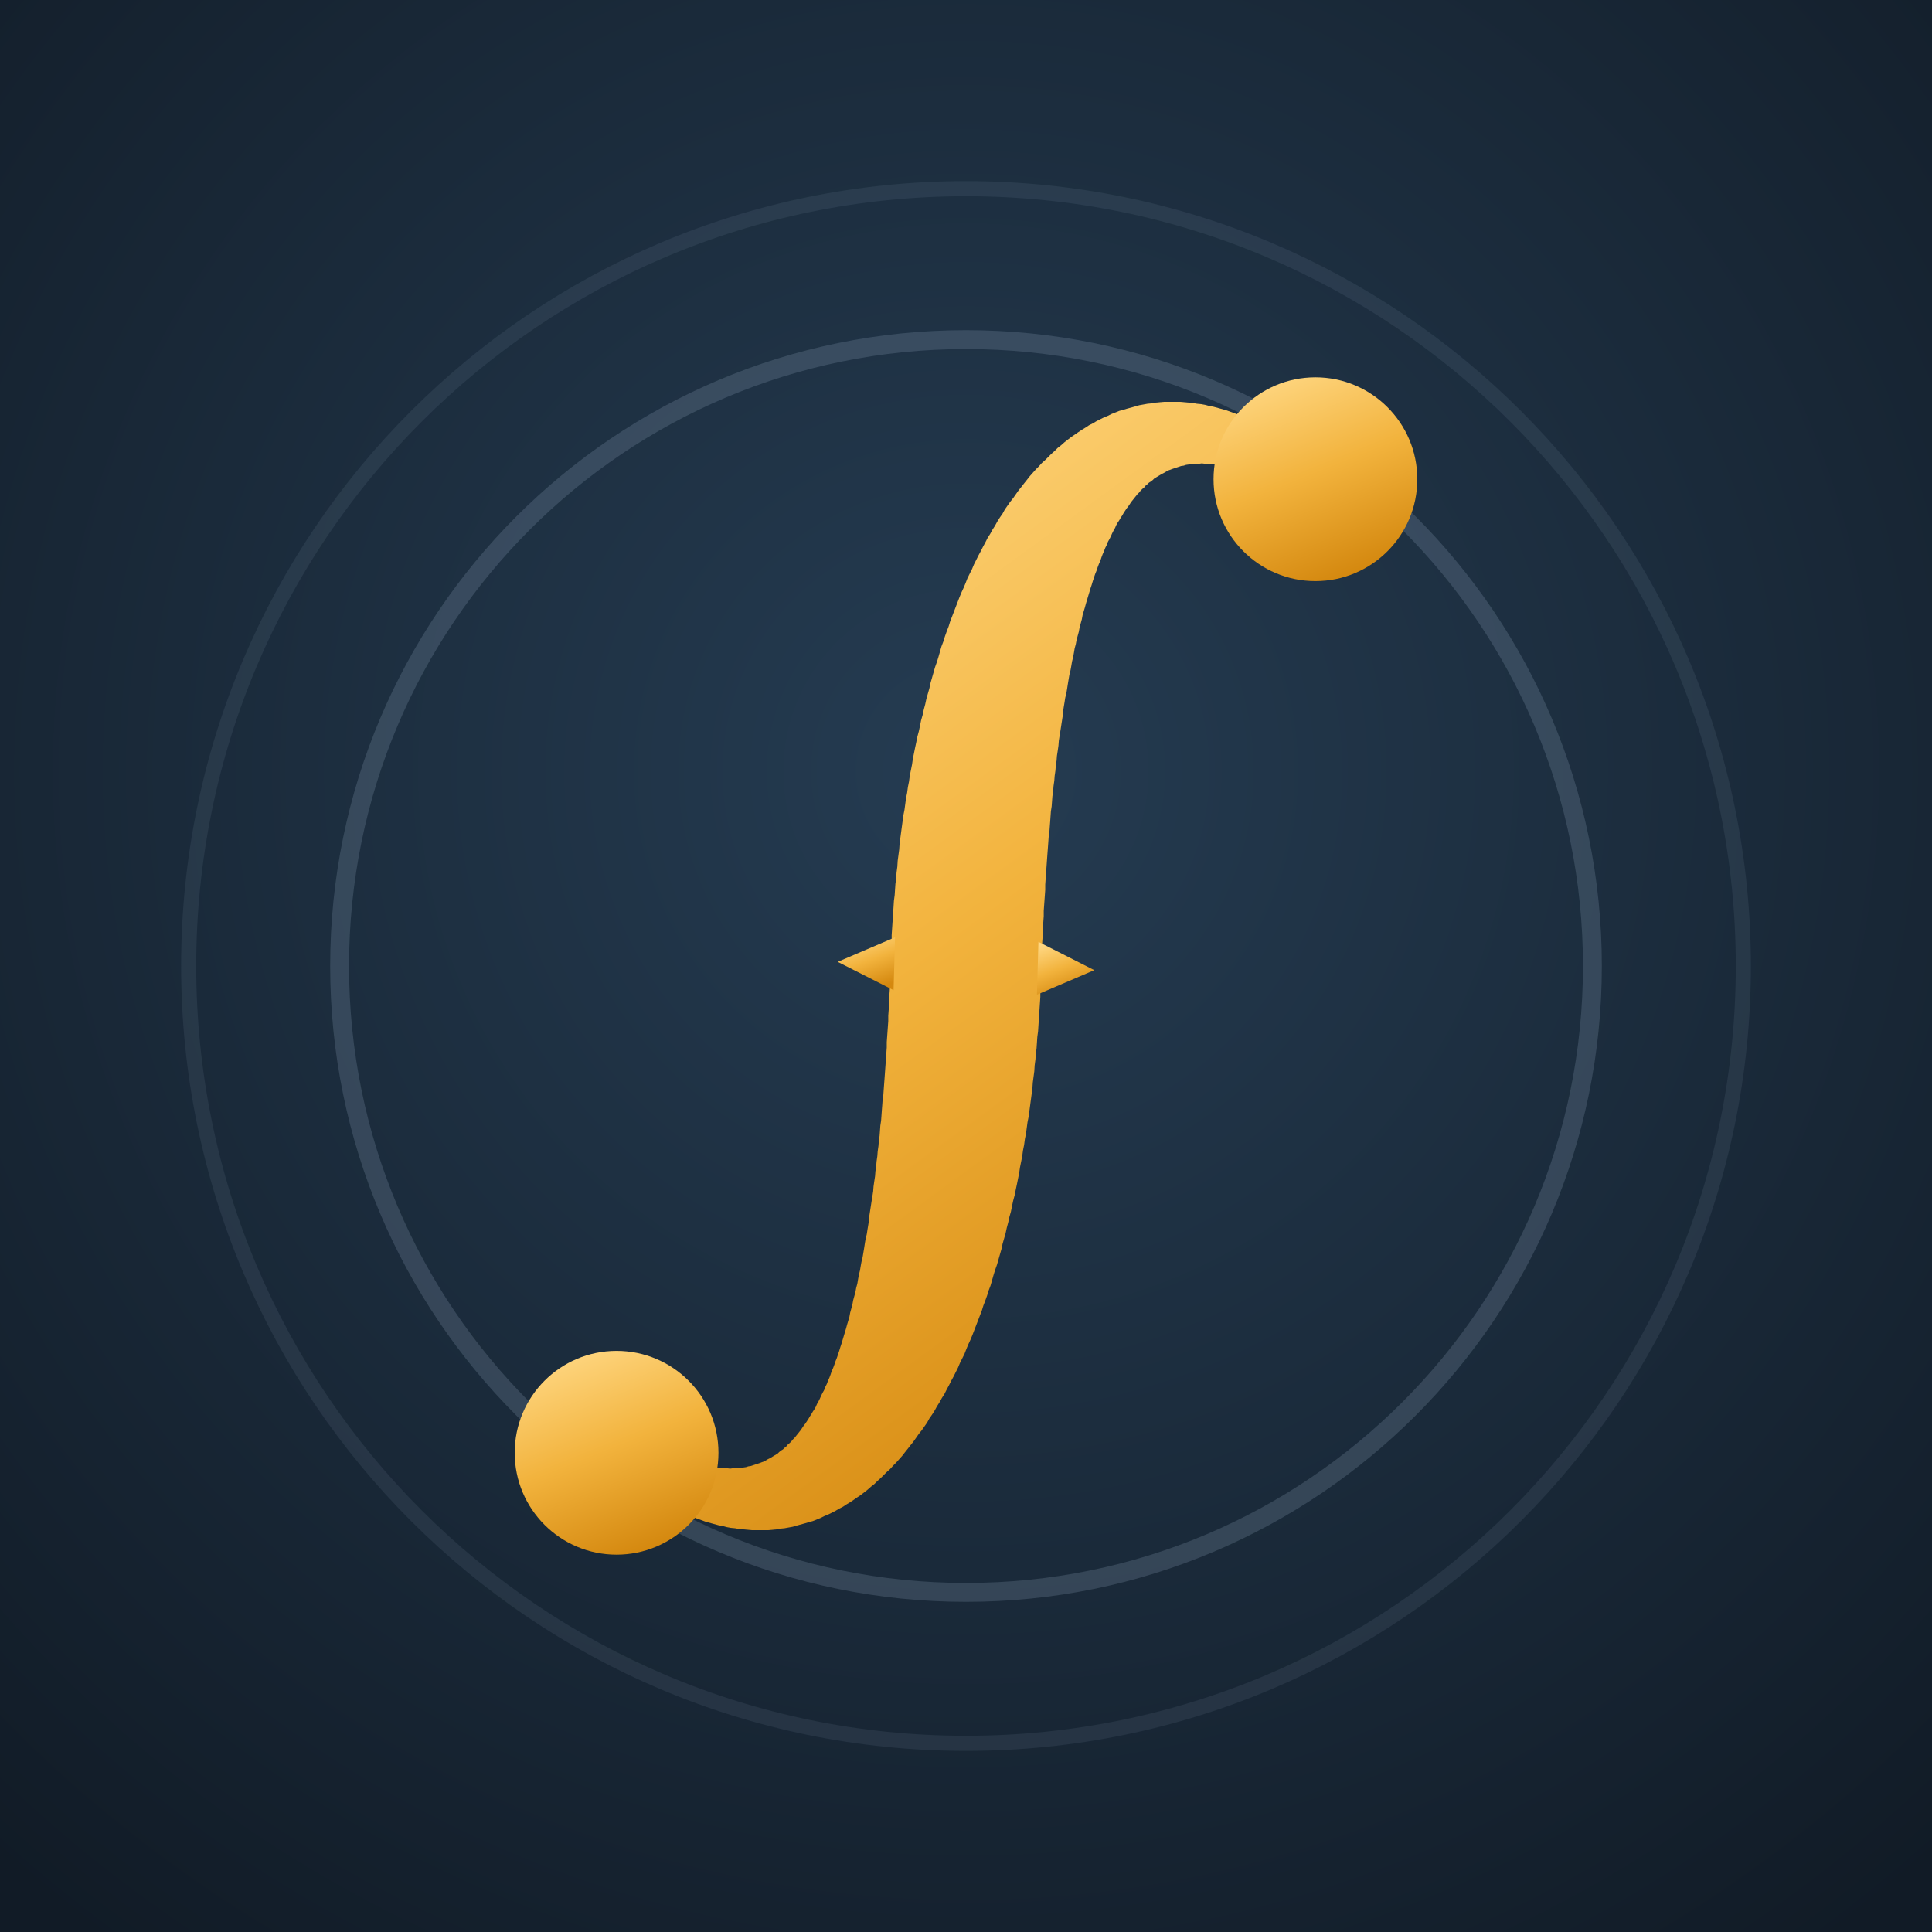
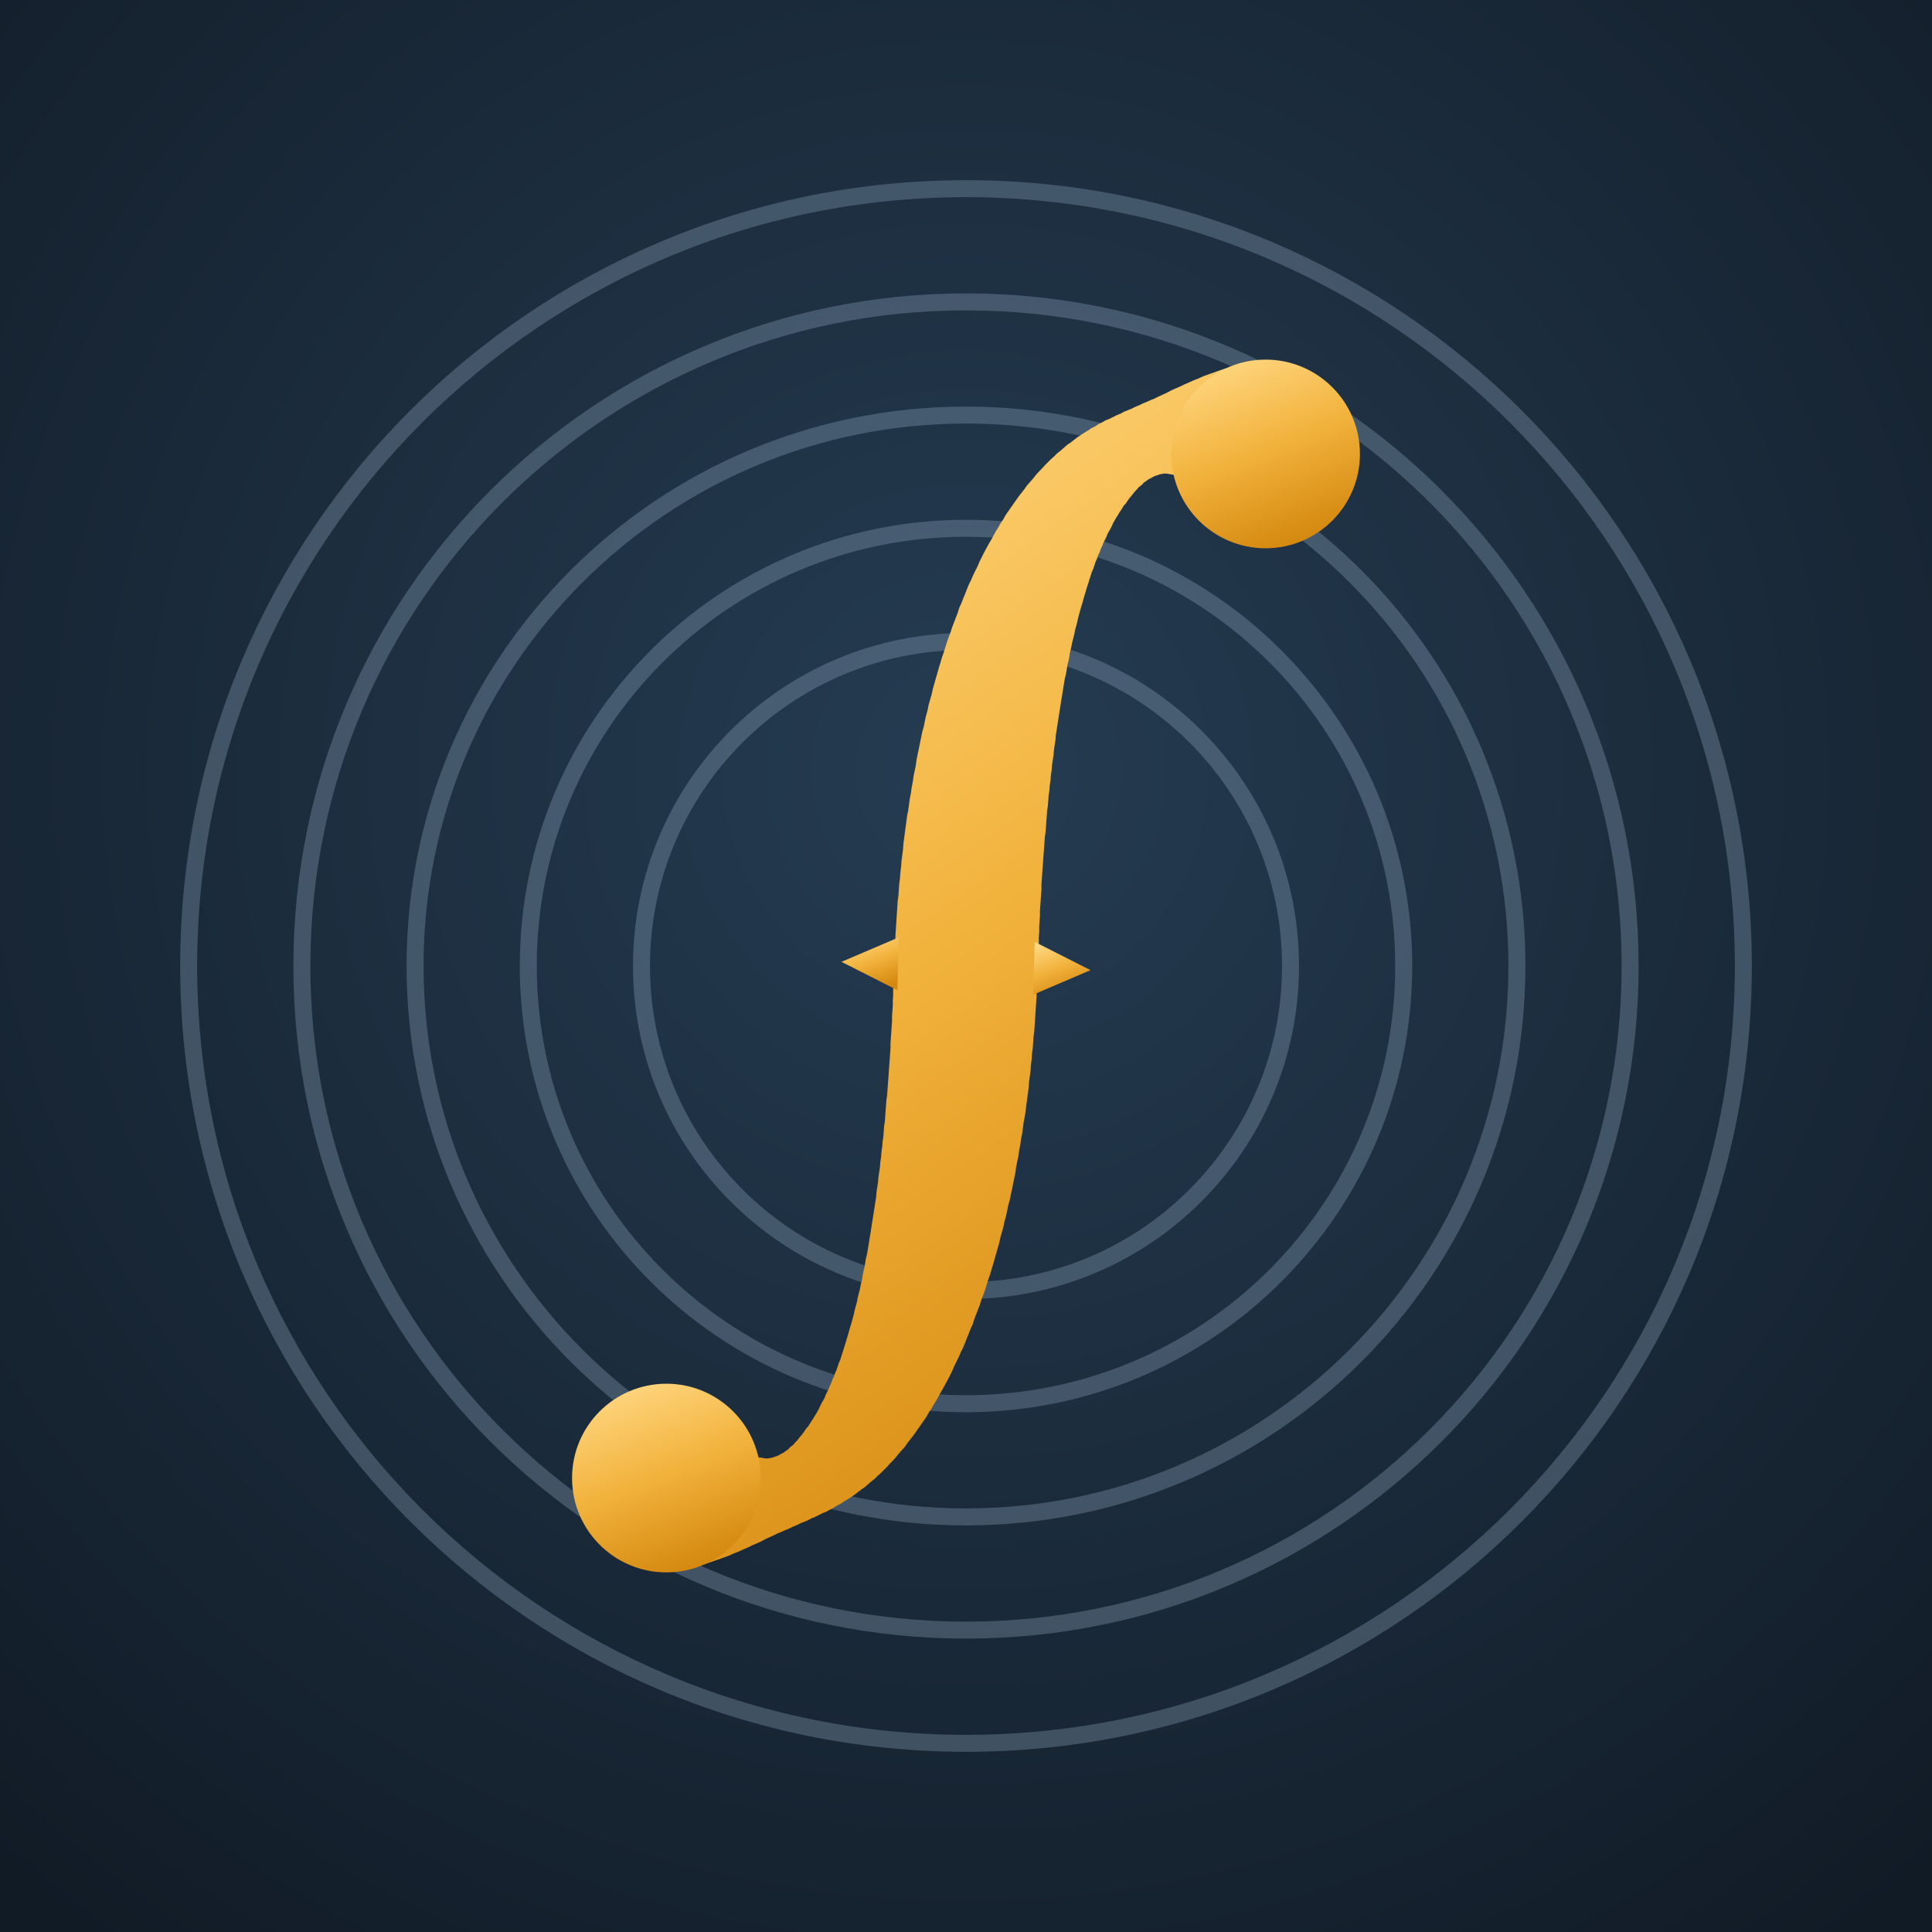
<svg xmlns="http://www.w3.org/2000/svg" viewBox="0 0 512 512">
  <defs>
    <radialGradient id="bg" cx="50%" cy="40%" r="75%">
      <stop offset="0" stop-color="#253c52" />
      <stop offset="1" stop-color="#111b26" />
    </radialGradient>
    <linearGradient id="rosin" x1="0.2" y1="0" x2="0.6" y2="1">
      <stop offset="0" stop-color="#ffd884" />
      <stop offset="0.5" stop-color="#f2b33d" />
      <stop offset="1" stop-color="#d4880f" />
    </linearGradient>
  </defs>
  <rect width="512" height="512" fill="url(#bg)" />
-   <g fill="none" stroke="#9fb6cc" stroke-linecap="round">
-     <circle cx="256" cy="256" r="166" stroke-width="5" opacity="0.20" />
-     <circle cx="256" cy="256" r="206" stroke-width="4" opacity="0.10" />
+   <g fill="none" stroke="#9fb6cc" stroke-width="4.5" opacity="0.30">
+     <circle cx="256" cy="256" r="86" />
+     <circle cx="256" cy="256" r="116" />
+     <circle cx="256" cy="256" r="146" />
+     <circle cx="256" cy="256" r="176" />
+     <circle cx="256" cy="256" r="206" />
  </g>
  <g fill="url(#rosin)">
-     <path d="M338.3 114.5 L337.1 113.9 L336.0 113.3 L334.9 112.8 L333.8 112.2 L332.6 111.7 L331.5 111.2 L330.4 110.7 L329.3 110.3 L328.2 109.9 L327.1 109.5 L326.0 109.1 L324.9 108.7 L323.8 108.4 L322.7 108.1 L321.6 107.8 L320.5 107.6 L319.4 107.3 L318.3 107.1 L317.2 107.0 L316.1 106.8 L315.0 106.7 L313.9 106.6 L312.8 106.5 L311.7 106.5 L310.6 106.5 L309.5 106.5 L308.4 106.5 L307.3 106.6 L306.2 106.7 L305.2 106.9 L304.1 107.0 L303.0 107.2 L301.9 107.4 L300.9 107.7 L299.8 108.0 L298.7 108.3 L297.7 108.6 L296.6 108.9 L295.6 109.3 L294.6 109.7 L293.6 110.2 L292.6 110.6 L291.6 111.1 L290.6 111.6 L289.6 112.2 L288.6 112.7 L287.7 113.3 L286.7 113.9 L285.8 114.5 L284.8 115.2 L283.9 115.8 L283.0 116.5 L282.1 117.2 L281.2 118.0 L280.3 118.7 L279.5 119.5 L278.6 120.3 L277.8 121.1 L277.0 121.9 L276.1 122.7 L275.3 123.6 L274.5 124.4 L273.7 125.3 L272.9 126.2 L272.2 127.1 L271.4 128.1 L270.7 129.0 L269.9 130.0 L269.2 131.0 L268.5 132.0 L267.7 133.0 L267.0 134.0 L266.3 135.0 L265.7 136.1 L265.0 137.1 L264.3 138.2 L263.7 139.3 L263.0 140.4 L262.4 141.5 L261.7 142.6 L261.1 143.8 L260.5 144.9 L259.9 146.1 L259.3 147.2 L258.7 148.4 L258.1 149.6 L257.6 150.8 L257.0 152.0 L256.4 153.2 L255.9 154.5 L255.4 155.7 L254.8 157.0 L254.3 158.2 L253.8 159.5 L253.3 160.8 L252.8 162.1 L252.3 163.4 L251.8 164.7 L251.4 166.0 L250.9 167.3 L250.4 168.7 L250.0 170.0 L249.5 171.3 L249.1 172.7 L248.7 174.1 L248.3 175.4 L247.8 176.8 L247.4 178.2 L247.0 179.6 L246.6 181.0 L246.3 182.4 L245.9 183.8 L245.5 185.2 L245.2 186.6 L244.8 188.1 L244.5 189.5 L244.1 190.9 L243.8 192.4 L243.5 193.8 L243.1 195.3 L242.8 196.8 L242.5 198.2 L242.2 199.7 L241.9 201.2 L241.7 202.6 L241.4 204.1 L241.1 205.6 L240.9 207.1 L240.6 208.6 L240.4 210.1 L240.1 211.6 L239.9 213.1 L239.7 214.6 L239.4 216.1 L239.2 217.6 L239.0 219.1 L238.8 220.6 L238.6 222.1 L238.4 223.6 L238.3 225.1 L238.1 226.6 L237.9 228.1 L237.8 229.7 L237.6 231.2 L237.5 232.7 L237.3 234.2 L237.2 235.7 L237.1 237.2 L236.9 238.7 L236.8 240.3 L236.7 241.8 L236.6 243.3 L236.5 244.8 L236.4 246.3 L236.3 247.8 L236.3 249.3 L236.2 250.8 L236.1 252.3 L236.1 253.8 L236.0 255.3 L236.0 256.7 L235.9 258.1 L235.9 259.5 L235.8 260.9 L235.8 262.3 L235.7 263.7 L235.6 265.1 L235.6 266.5 L235.5 267.8 L235.4 269.2 L235.4 270.6 L235.3 272.0 L235.2 273.4 L235.1 274.8 L235.0 276.2 L235.0 277.6 L234.9 279.0 L234.8 280.4 L234.7 281.8 L234.6 283.2 L234.5 284.6 L234.4 286.0 L234.3 287.3 L234.2 288.7 L234.1 290.1 L233.9 291.5 L233.8 292.9 L233.7 294.2 L233.6 295.6 L233.5 297.0 L233.3 298.3 L233.2 299.7 L233.1 301.0 L232.9 302.4 L232.8 303.7 L232.6 305.1 L232.5 306.4 L232.3 307.8 L232.2 309.1 L232.0 310.4 L231.9 311.7 L231.7 313.0 L231.5 314.4 L231.4 315.7 L231.2 317.0 L231.0 318.2 L230.8 319.5 L230.6 320.8 L230.4 322.1 L230.3 323.3 L230.1 324.6 L229.9 325.8 L229.7 327.1 L229.4 328.3 L229.2 329.5 L229.0 330.8 L228.8 332.0 L228.6 333.2 L228.3 334.4 L228.1 335.5 L227.9 336.7 L227.6 337.9 L227.4 339.0 L227.2 340.2 L226.9 341.3 L226.7 342.4 L226.4 343.5 L226.1 344.6 L225.9 345.7 L225.6 346.8 L225.3 347.9 L225.1 349.0 L224.8 350.0 L224.5 351.0 L224.2 352.1 L223.9 353.1 L223.6 354.1 L223.3 355.1 L223.0 356.1 L222.7 357.0 L222.4 358.0 L222.1 358.9 L221.8 359.8 L221.4 360.8 L221.1 361.7 L220.8 362.5 L220.4 363.4 L220.1 364.3 L219.8 365.1 L219.4 366.0 L219.1 366.8 L218.7 367.6 L218.4 368.4 L218.0 369.1 L217.6 369.9 L217.3 370.6 L216.9 371.4 L216.5 372.1 L216.2 372.8 L215.8 373.5 L215.4 374.1 L215.0 374.8 L214.6 375.4 L214.2 376.1 L213.8 376.7 L213.4 377.3 L213.0 377.8 L212.6 378.4 L212.2 379.0 L211.8 379.5 L211.4 380.0 L211.0 380.5 L210.6 381.0 L210.1 381.5 L209.7 382.0 L209.3 382.4 L208.8 382.8 L208.4 383.3 L207.9 383.7 L207.5 384.1 L207.0 384.4 L206.5 384.8 L206.1 385.2 L205.6 385.5 L205.1 385.8 L204.6 386.1 L204.1 386.4 L203.5 386.7 L203.0 387.0 L202.5 387.3 L201.9 387.5 L201.4 387.7 L200.8 387.9 L200.2 388.1 L199.6 388.3 L199.0 388.5 L198.3 388.6 L197.7 388.8 L197.0 388.9 L196.3 389.0 L195.6 389.0 L194.9 389.1 L194.2 389.1 L193.5 389.2 L192.7 389.1 L191.9 389.1 L191.1 389.1 L190.3 389.0 L189.5 388.9 L188.7 388.7 L187.8 388.6 L187.0 388.4 L186.1 388.2 L185.2 387.9 L184.3 387.7 L183.4 387.4 L182.4 387.1 L181.5 386.7 L180.5 386.3 L179.5 385.9 L173.7 397.5 L174.9 398.1 L176.0 398.7 L177.1 399.2 L178.2 399.8 L179.4 400.3 L180.5 400.8 L181.6 401.3 L182.7 401.7 L183.8 402.1 L184.9 402.5 L186.0 402.9 L187.1 403.3 L188.2 403.6 L189.3 403.9 L190.4 404.2 L191.5 404.4 L192.6 404.7 L193.7 404.9 L194.8 405.0 L195.9 405.2 L197.0 405.3 L198.1 405.4 L199.2 405.5 L200.3 405.5 L201.4 405.5 L202.5 405.5 L203.6 405.5 L204.7 405.4 L205.8 405.3 L206.8 405.1 L207.9 405.0 L209.0 404.8 L210.1 404.6 L211.1 404.3 L212.2 404.0 L213.3 403.7 L214.3 403.4 L215.4 403.1 L216.4 402.7 L217.4 402.3 L218.4 401.8 L219.4 401.4 L220.4 400.9 L221.4 400.4 L222.4 399.8 L223.4 399.3 L224.3 398.7 L225.3 398.1 L226.2 397.5 L227.2 396.8 L228.1 396.2 L229.0 395.5 L229.9 394.8 L230.8 394.0 L231.7 393.3 L232.5 392.5 L233.4 391.7 L234.2 390.9 L235.0 390.1 L235.9 389.3 L236.7 388.4 L237.5 387.6 L238.3 386.7 L239.1 385.8 L239.8 384.9 L240.6 383.9 L241.3 383.0 L242.1 382.0 L242.8 381.0 L243.5 380.0 L244.3 379.0 L245.0 378.0 L245.7 377.0 L246.3 375.9 L247.0 374.9 L247.7 373.8 L248.3 372.7 L249.0 371.6 L249.6 370.5 L250.3 369.4 L250.9 368.2 L251.5 367.1 L252.1 365.9 L252.7 364.8 L253.3 363.6 L253.9 362.4 L254.4 361.2 L255.0 360.0 L255.6 358.8 L256.1 357.5 L256.6 356.3 L257.2 355.0 L257.7 353.8 L258.2 352.5 L258.7 351.2 L259.2 349.9 L259.7 348.6 L260.2 347.3 L260.6 346.0 L261.1 344.7 L261.6 343.3 L262.0 342.0 L262.5 340.7 L262.9 339.3 L263.3 337.9 L263.7 336.6 L264.2 335.2 L264.6 333.8 L265.0 332.4 L265.4 331.0 L265.7 329.6 L266.1 328.2 L266.5 326.8 L266.8 325.4 L267.2 323.9 L267.5 322.5 L267.9 321.1 L268.2 319.6 L268.5 318.2 L268.9 316.7 L269.2 315.2 L269.5 313.8 L269.8 312.3 L270.1 310.8 L270.3 309.4 L270.6 307.9 L270.9 306.4 L271.1 304.9 L271.4 303.4 L271.6 301.9 L271.9 300.4 L272.1 298.9 L272.3 297.4 L272.6 295.9 L272.8 294.4 L273.0 292.9 L273.2 291.4 L273.4 289.9 L273.6 288.4 L273.7 286.9 L273.9 285.4 L274.1 283.9 L274.2 282.3 L274.4 280.8 L274.5 279.3 L274.7 277.8 L274.8 276.3 L274.9 274.8 L275.1 273.3 L275.2 271.7 L275.3 270.2 L275.4 268.7 L275.5 267.2 L275.6 265.7 L275.7 264.2 L275.7 262.7 L275.8 261.2 L275.9 259.7 L275.9 258.2 L276.0 256.7 L276.0 255.3 L276.1 253.9 L276.1 252.5 L276.2 251.1 L276.2 249.7 L276.3 248.3 L276.4 246.9 L276.4 245.5 L276.5 244.2 L276.6 242.8 L276.6 241.4 L276.7 240.0 L276.8 238.6 L276.9 237.2 L277.0 235.8 L277.0 234.4 L277.1 233.0 L277.2 231.6 L277.3 230.2 L277.4 228.8 L277.5 227.4 L277.6 226.0 L277.7 224.7 L277.8 223.3 L277.9 221.9 L278.1 220.5 L278.2 219.1 L278.3 217.8 L278.4 216.4 L278.5 215.0 L278.7 213.7 L278.8 212.3 L278.9 211.0 L279.1 209.6 L279.2 208.3 L279.4 206.9 L279.5 205.6 L279.7 204.2 L279.8 202.9 L280.0 201.6 L280.1 200.3 L280.3 199.0 L280.5 197.6 L280.6 196.3 L280.8 195.0 L281.0 193.8 L281.2 192.5 L281.4 191.2 L281.6 189.9 L281.7 188.7 L281.9 187.4 L282.1 186.2 L282.3 184.9 L282.6 183.7 L282.8 182.5 L283.0 181.2 L283.2 180.0 L283.4 178.8 L283.7 177.6 L283.9 176.5 L284.1 175.3 L284.4 174.1 L284.6 173.0 L284.8 171.8 L285.1 170.7 L285.3 169.6 L285.6 168.5 L285.9 167.4 L286.1 166.3 L286.4 165.2 L286.7 164.1 L286.9 163.0 L287.2 162.0 L287.5 161.0 L287.8 159.9 L288.1 158.9 L288.4 157.9 L288.7 156.9 L289.0 155.9 L289.3 155.0 L289.6 154.0 L289.9 153.1 L290.2 152.2 L290.6 151.2 L290.9 150.3 L291.2 149.5 L291.6 148.6 L291.9 147.7 L292.2 146.9 L292.6 146.0 L292.9 145.2 L293.3 144.4 L293.6 143.6 L294.0 142.9 L294.4 142.1 L294.7 141.4 L295.1 140.6 L295.5 139.9 L295.8 139.2 L296.2 138.5 L296.6 137.9 L297.0 137.2 L297.4 136.6 L297.8 135.9 L298.2 135.3 L298.6 134.7 L299.0 134.2 L299.4 133.6 L299.8 133.0 L300.2 132.5 L300.6 132.0 L301.0 131.5 L301.4 131.0 L301.9 130.5 L302.3 130.0 L302.7 129.6 L303.2 129.2 L303.6 128.7 L304.1 128.3 L304.5 127.9 L305.0 127.6 L305.5 127.2 L305.9 126.8 L306.4 126.5 L306.9 126.2 L307.4 125.9 L307.9 125.6 L308.5 125.3 L309.0 125.0 L309.5 124.7 L310.1 124.5 L310.6 124.3 L311.2 124.1 L311.8 123.9 L312.4 123.7 L313.0 123.5 L313.7 123.4 L314.3 123.2 L315.0 123.1 L315.7 123.0 L316.4 123.0 L317.1 122.9 L317.8 122.9 L318.5 122.8 L319.3 122.9 L320.1 122.9 L320.9 122.9 L321.7 123.0 L322.5 123.1 L323.3 123.3 L324.2 123.4 L325.0 123.6 L325.9 123.8 L326.8 124.1 L327.7 124.3 L328.6 124.6 L329.6 124.9 L330.5 125.3 L331.5 125.7 L332.5 126.1 Z" />
-     <circle cx="348.6" cy="127.0" r="27" />
-     <circle cx="163.4" cy="385.0" r="27" />
-     <path d="M237.2 248.4 L222.0 254.9 L236.8 262.4 Z" />
-     <path d="M275.2 249.6 L290.0 257.1 L274.8 263.6 Z" />
+     <path d="M346.3 98.4 L344.9 97.7 L343.4 97.2 L341.8 96.8 L340.3 96.4 L338.7 96.2 L337.1 96.1 L335.5 96.0 L333.9 96.1 L332.3 96.2 L330.7 96.4 L329.1 96.6 L327.6 97.0 L326.1 97.3 L324.6 97.7 L323.1 98.2 L321.7 98.7 L320.3 99.2 L318.9 99.7 L317.6 100.3 L316.3 100.8 L315.0 101.4 L313.8 101.9 L312.6 102.5 L311.4 103.0 L310.3 103.5 L309.2 104.1 L308.1 104.6 L307.0 105.1 L306.0 105.6 L305.0 106.0 L303.9 106.5 L302.9 106.9 L301.9 107.4 L300.9 107.8 L299.9 108.3 L298.9 108.7 L297.9 109.1 L297.0 109.6 L296.0 110.0 L295.0 110.5 L294.0 111.0 L293.0 111.4 L292.1 111.9 L291.1 112.4 L290.2 113.0 L289.2 113.5 L288.3 114.1 L287.3 114.7 L286.4 115.3 L285.5 115.9 L284.6 116.6 L283.7 117.3 L282.8 117.9 L281.9 118.7 L281.1 119.4 L280.2 120.1 L279.4 120.9 L278.5 121.7 L277.7 122.5 L276.9 123.3 L276.1 124.2 L275.3 125.0 L274.5 125.9 L273.8 126.8 L273.0 127.7 L272.2 128.6 L271.5 129.6 L270.8 130.5 L270.0 131.5 L269.3 132.5 L268.6 133.5 L267.9 134.5 L267.2 135.5 L266.5 136.5 L265.9 137.6 L265.2 138.6 L264.6 139.7 L263.9 140.8 L263.3 141.9 L262.7 143.0 L262.0 144.2 L261.4 145.3 L260.8 146.4 L260.2 147.6 L259.6 148.8 L259.1 150.0 L258.5 151.2 L257.9 152.4 L257.4 153.6 L256.8 154.8 L256.3 156.0 L255.8 157.3 L255.3 158.5 L254.8 159.8 L254.2 161.1 L253.8 162.4 L253.3 163.7 L252.8 165.0 L252.3 166.3 L251.9 167.6 L251.4 168.9 L250.9 170.3 L250.5 171.6 L250.1 172.9 L249.6 174.3 L249.2 175.7 L248.8 177.0 L248.4 178.4 L248.0 179.8 L247.6 181.2 L247.2 182.6 L246.9 184.0 L246.5 185.4 L246.1 186.8 L245.8 188.3 L245.4 189.7 L245.1 191.1 L244.8 192.6 L244.4 194.0 L244.1 195.5 L243.8 196.9 L243.5 198.4 L243.2 199.8 L242.9 201.3 L242.7 202.8 L242.4 204.3 L242.1 205.7 L241.9 207.2 L241.6 208.7 L241.4 210.2 L241.1 211.7 L240.9 213.2 L240.7 214.7 L240.4 216.2 L240.2 217.7 L240.0 219.2 L239.8 220.7 L239.6 222.2 L239.4 223.7 L239.3 225.2 L239.1 226.7 L238.9 228.2 L238.8 229.7 L238.6 231.3 L238.5 232.8 L238.3 234.3 L238.2 235.8 L238.1 237.3 L237.9 238.8 L237.8 240.3 L237.7 241.8 L237.6 243.3 L237.5 244.9 L237.4 246.4 L237.3 247.9 L237.3 249.4 L237.2 250.9 L237.1 252.4 L237.1 253.9 L237.0 255.4 L237.0 256.8 L236.9 258.1 L236.9 259.5 L236.8 260.9 L236.7 262.3 L236.7 263.7 L236.6 265.1 L236.6 266.5 L236.5 267.9 L236.4 269.3 L236.4 270.7 L236.3 272.1 L236.2 273.5 L236.1 274.9 L236.0 276.3 L236.0 277.7 L235.9 279.1 L235.8 280.5 L235.7 281.9 L235.6 283.3 L235.5 284.7 L235.4 286.1 L235.3 287.4 L235.2 288.8 L235.1 290.2 L234.9 291.6 L234.8 293.0 L234.7 294.4 L234.6 295.7 L234.5 297.1 L234.3 298.5 L234.2 299.8 L234.1 301.2 L233.9 302.5 L233.8 303.9 L233.6 305.2 L233.5 306.6 L233.3 307.9 L233.2 309.3 L233.0 310.6 L232.8 311.9 L232.7 313.2 L232.5 314.5 L232.3 315.8 L232.2 317.1 L232.0 318.4 L231.8 319.7 L231.6 321.0 L231.4 322.3 L231.2 323.5 L231.0 324.8 L230.8 326.1 L230.6 327.3 L230.4 328.5 L230.2 329.8 L230.0 331.0 L229.8 332.2 L229.5 333.4 L229.3 334.6 L229.1 335.8 L228.8 337.0 L228.6 338.1 L228.4 339.3 L228.1 340.5 L227.9 341.6 L227.6 342.7 L227.3 343.9 L227.1 345.0 L226.8 346.1 L226.5 347.2 L226.3 348.2 L226.0 349.3 L225.7 350.4 L225.4 351.4 L225.1 352.4 L224.8 353.5 L224.5 354.5 L224.2 355.5 L223.9 356.5 L223.6 357.4 L223.3 358.4 L223.0 359.3 L222.7 360.3 L222.3 361.2 L222.0 362.1 L221.7 363.0 L221.3 363.9 L221.0 364.8 L220.6 365.6 L220.3 366.5 L219.9 367.3 L219.6 368.1 L219.2 368.9 L218.8 369.7 L218.5 370.5 L218.1 371.2 L217.7 371.9 L217.3 372.7 L217.0 373.4 L216.6 374.1 L216.2 374.8 L215.8 375.4 L215.4 376.1 L215.0 376.7 L214.6 377.3 L214.2 378.0 L213.7 378.5 L213.3 379.1 L212.9 379.7 L212.5 380.2 L212.0 380.8 L211.6 381.3 L211.2 381.8 L210.7 382.3 L210.3 382.8 L209.8 383.2 L209.3 383.6 L208.9 384.1 L208.4 384.4 L207.9 384.8 L207.4 385.1 L206.8 385.4 L206.3 385.7 L205.8 385.9 L205.2 386.1 L204.6 386.3 L204.1 386.4 L203.5 386.5 L202.9 386.5 L202.3 386.4 L201.7 386.3 L201.1 386.2 L200.5 386.0 L199.9 385.7 L199.3 385.4 L198.7 385.0 L198.1 384.6 L197.6 384.1 L197.0 383.6 L196.5 383.0 L196.0 382.4 L195.5 381.7 L195.1 381.0 L194.6 380.3 L194.2 379.5 L193.8 378.8 L193.4 378.0 L193.0 377.2 L192.6 376.4 L192.3 375.7 L191.9 374.9 L191.5 374.2 L191.1 373.5 L190.7 372.8 L190.3 372.2 L189.9 371.6 L189.4 371.0 L188.8 370.6 L188.2 370.1 L187.6 369.8 L165.7 413.6 L167.1 414.3 L168.6 414.8 L170.2 415.2 L171.7 415.6 L173.3 415.8 L174.9 415.9 L176.5 416.0 L178.1 415.9 L179.7 415.8 L181.3 415.6 L182.9 415.4 L184.4 415.0 L185.9 414.7 L187.4 414.3 L188.9 413.8 L190.3 413.3 L191.7 412.8 L193.1 412.3 L194.4 411.7 L195.7 411.2 L197.0 410.6 L198.2 410.1 L199.4 409.5 L200.6 409.0 L201.7 408.5 L202.8 407.9 L203.9 407.4 L205.0 406.9 L206.0 406.4 L207.0 406.0 L208.1 405.5 L209.1 405.1 L210.1 404.6 L211.1 404.2 L212.1 403.7 L213.1 403.3 L214.1 402.9 L215.0 402.4 L216.0 402.0 L217.0 401.5 L218.0 401.0 L219.0 400.6 L219.9 400.1 L220.9 399.6 L221.8 399.0 L222.8 398.5 L223.7 397.9 L224.7 397.3 L225.6 396.7 L226.5 396.1 L227.4 395.4 L228.3 394.7 L229.2 394.1 L230.1 393.3 L230.9 392.6 L231.8 391.9 L232.6 391.1 L233.5 390.3 L234.3 389.5 L235.1 388.7 L235.9 387.8 L236.7 387.0 L237.5 386.1 L238.2 385.2 L239.0 384.3 L239.8 383.4 L240.5 382.4 L241.2 381.5 L242.0 380.5 L242.7 379.5 L243.4 378.5 L244.1 377.5 L244.8 376.5 L245.5 375.5 L246.1 374.4 L246.8 373.4 L247.4 372.3 L248.1 371.2 L248.7 370.1 L249.3 369.0 L250.0 367.8 L250.6 366.7 L251.2 365.6 L251.8 364.4 L252.4 363.2 L252.9 362.0 L253.5 360.8 L254.1 359.6 L254.6 358.4 L255.2 357.2 L255.7 356.0 L256.2 354.7 L256.7 353.5 L257.2 352.2 L257.8 350.9 L258.2 349.6 L258.7 348.3 L259.2 347.0 L259.7 345.7 L260.1 344.4 L260.6 343.1 L261.1 341.7 L261.5 340.4 L261.9 339.1 L262.4 337.7 L262.8 336.3 L263.2 335.0 L263.6 333.6 L264.0 332.2 L264.4 330.8 L264.8 329.4 L265.1 328.0 L265.5 326.6 L265.9 325.2 L266.2 323.7 L266.6 322.3 L266.9 320.9 L267.2 319.4 L267.6 318.0 L267.9 316.5 L268.2 315.1 L268.5 313.6 L268.8 312.2 L269.1 310.7 L269.3 309.2 L269.6 307.7 L269.9 306.3 L270.1 304.8 L270.4 303.3 L270.6 301.8 L270.9 300.3 L271.1 298.8 L271.3 297.3 L271.6 295.8 L271.8 294.3 L272.0 292.8 L272.2 291.3 L272.4 289.8 L272.6 288.3 L272.7 286.8 L272.9 285.3 L273.1 283.8 L273.2 282.3 L273.4 280.7 L273.5 279.2 L273.7 277.7 L273.8 276.2 L273.9 274.7 L274.1 273.2 L274.2 271.7 L274.3 270.2 L274.4 268.7 L274.5 267.1 L274.6 265.6 L274.7 264.1 L274.7 262.6 L274.8 261.1 L274.9 259.6 L274.9 258.1 L275.0 256.6 L275.0 255.2 L275.1 253.9 L275.1 252.5 L275.2 251.1 L275.3 249.7 L275.3 248.3 L275.4 246.9 L275.4 245.5 L275.5 244.1 L275.6 242.7 L275.6 241.3 L275.7 239.9 L275.8 238.5 L275.9 237.1 L276.0 235.7 L276.0 234.3 L276.1 232.9 L276.2 231.5 L276.3 230.1 L276.4 228.7 L276.5 227.3 L276.6 225.9 L276.7 224.6 L276.8 223.2 L276.9 221.8 L277.1 220.4 L277.2 219.0 L277.3 217.6 L277.4 216.3 L277.5 214.9 L277.7 213.5 L277.8 212.2 L277.9 210.8 L278.1 209.5 L278.2 208.1 L278.4 206.8 L278.5 205.4 L278.7 204.1 L278.8 202.7 L279.0 201.4 L279.2 200.1 L279.3 198.8 L279.5 197.5 L279.7 196.2 L279.8 194.9 L280.0 193.6 L280.2 192.3 L280.4 191.0 L280.6 189.7 L280.8 188.5 L281.0 187.2 L281.2 185.9 L281.4 184.7 L281.6 183.5 L281.8 182.2 L282.0 181.0 L282.2 179.8 L282.5 178.6 L282.7 177.4 L282.9 176.2 L283.2 175.0 L283.4 173.9 L283.6 172.7 L283.9 171.5 L284.1 170.4 L284.4 169.3 L284.7 168.1 L284.9 167.0 L285.2 165.9 L285.5 164.8 L285.7 163.8 L286.0 162.7 L286.3 161.6 L286.6 160.6 L286.9 159.6 L287.2 158.5 L287.5 157.5 L287.8 156.5 L288.1 155.5 L288.4 154.6 L288.7 153.6 L289.0 152.7 L289.3 151.7 L289.7 150.8 L290.0 149.9 L290.3 149.0 L290.7 148.1 L291.0 147.2 L291.4 146.4 L291.7 145.5 L292.1 144.7 L292.4 143.9 L292.8 143.1 L293.2 142.3 L293.5 141.5 L293.9 140.8 L294.3 140.1 L294.7 139.3 L295.0 138.6 L295.4 137.9 L295.8 137.2 L296.2 136.6 L296.6 135.9 L297.0 135.3 L297.4 134.7 L297.8 134.0 L298.3 133.5 L298.7 132.9 L299.1 132.3 L299.5 131.8 L300.0 131.2 L300.4 130.7 L300.8 130.2 L301.3 129.7 L301.7 129.2 L302.2 128.8 L302.7 128.4 L303.1 127.9 L303.6 127.6 L304.1 127.2 L304.6 126.9 L305.2 126.6 L305.7 126.3 L306.2 126.1 L306.8 125.9 L307.4 125.7 L307.9 125.6 L308.5 125.5 L309.1 125.5 L309.7 125.6 L310.3 125.7 L310.9 125.8 L311.5 126.0 L312.1 126.3 L312.7 126.6 L313.3 127.0 L313.9 127.4 L314.4 127.9 L315.0 128.4 L315.5 129.0 L316.0 129.6 L316.5 130.3 L316.9 131.0 L317.4 131.7 L317.8 132.5 L318.2 133.2 L318.6 134.0 L319.0 134.8 L319.4 135.6 L319.7 136.3 L320.1 137.1 L320.5 137.8 L320.9 138.5 L321.3 139.2 L321.7 139.8 L322.1 140.4 L322.6 141.0 L323.2 141.4 L323.8 141.9 L324.4 142.2 Z" />
+     <circle cx="335.4" cy="120.3" r="25" />
+     <circle cx="176.6" cy="391.7" r="25" />
+     <path d="M238.2 248.4 L223.0 254.9 L237.8 262.4 Z" />
+     <path d="M274.2 249.6 L289.0 257.1 L273.8 263.6 Z" />
  </g>
</svg>
